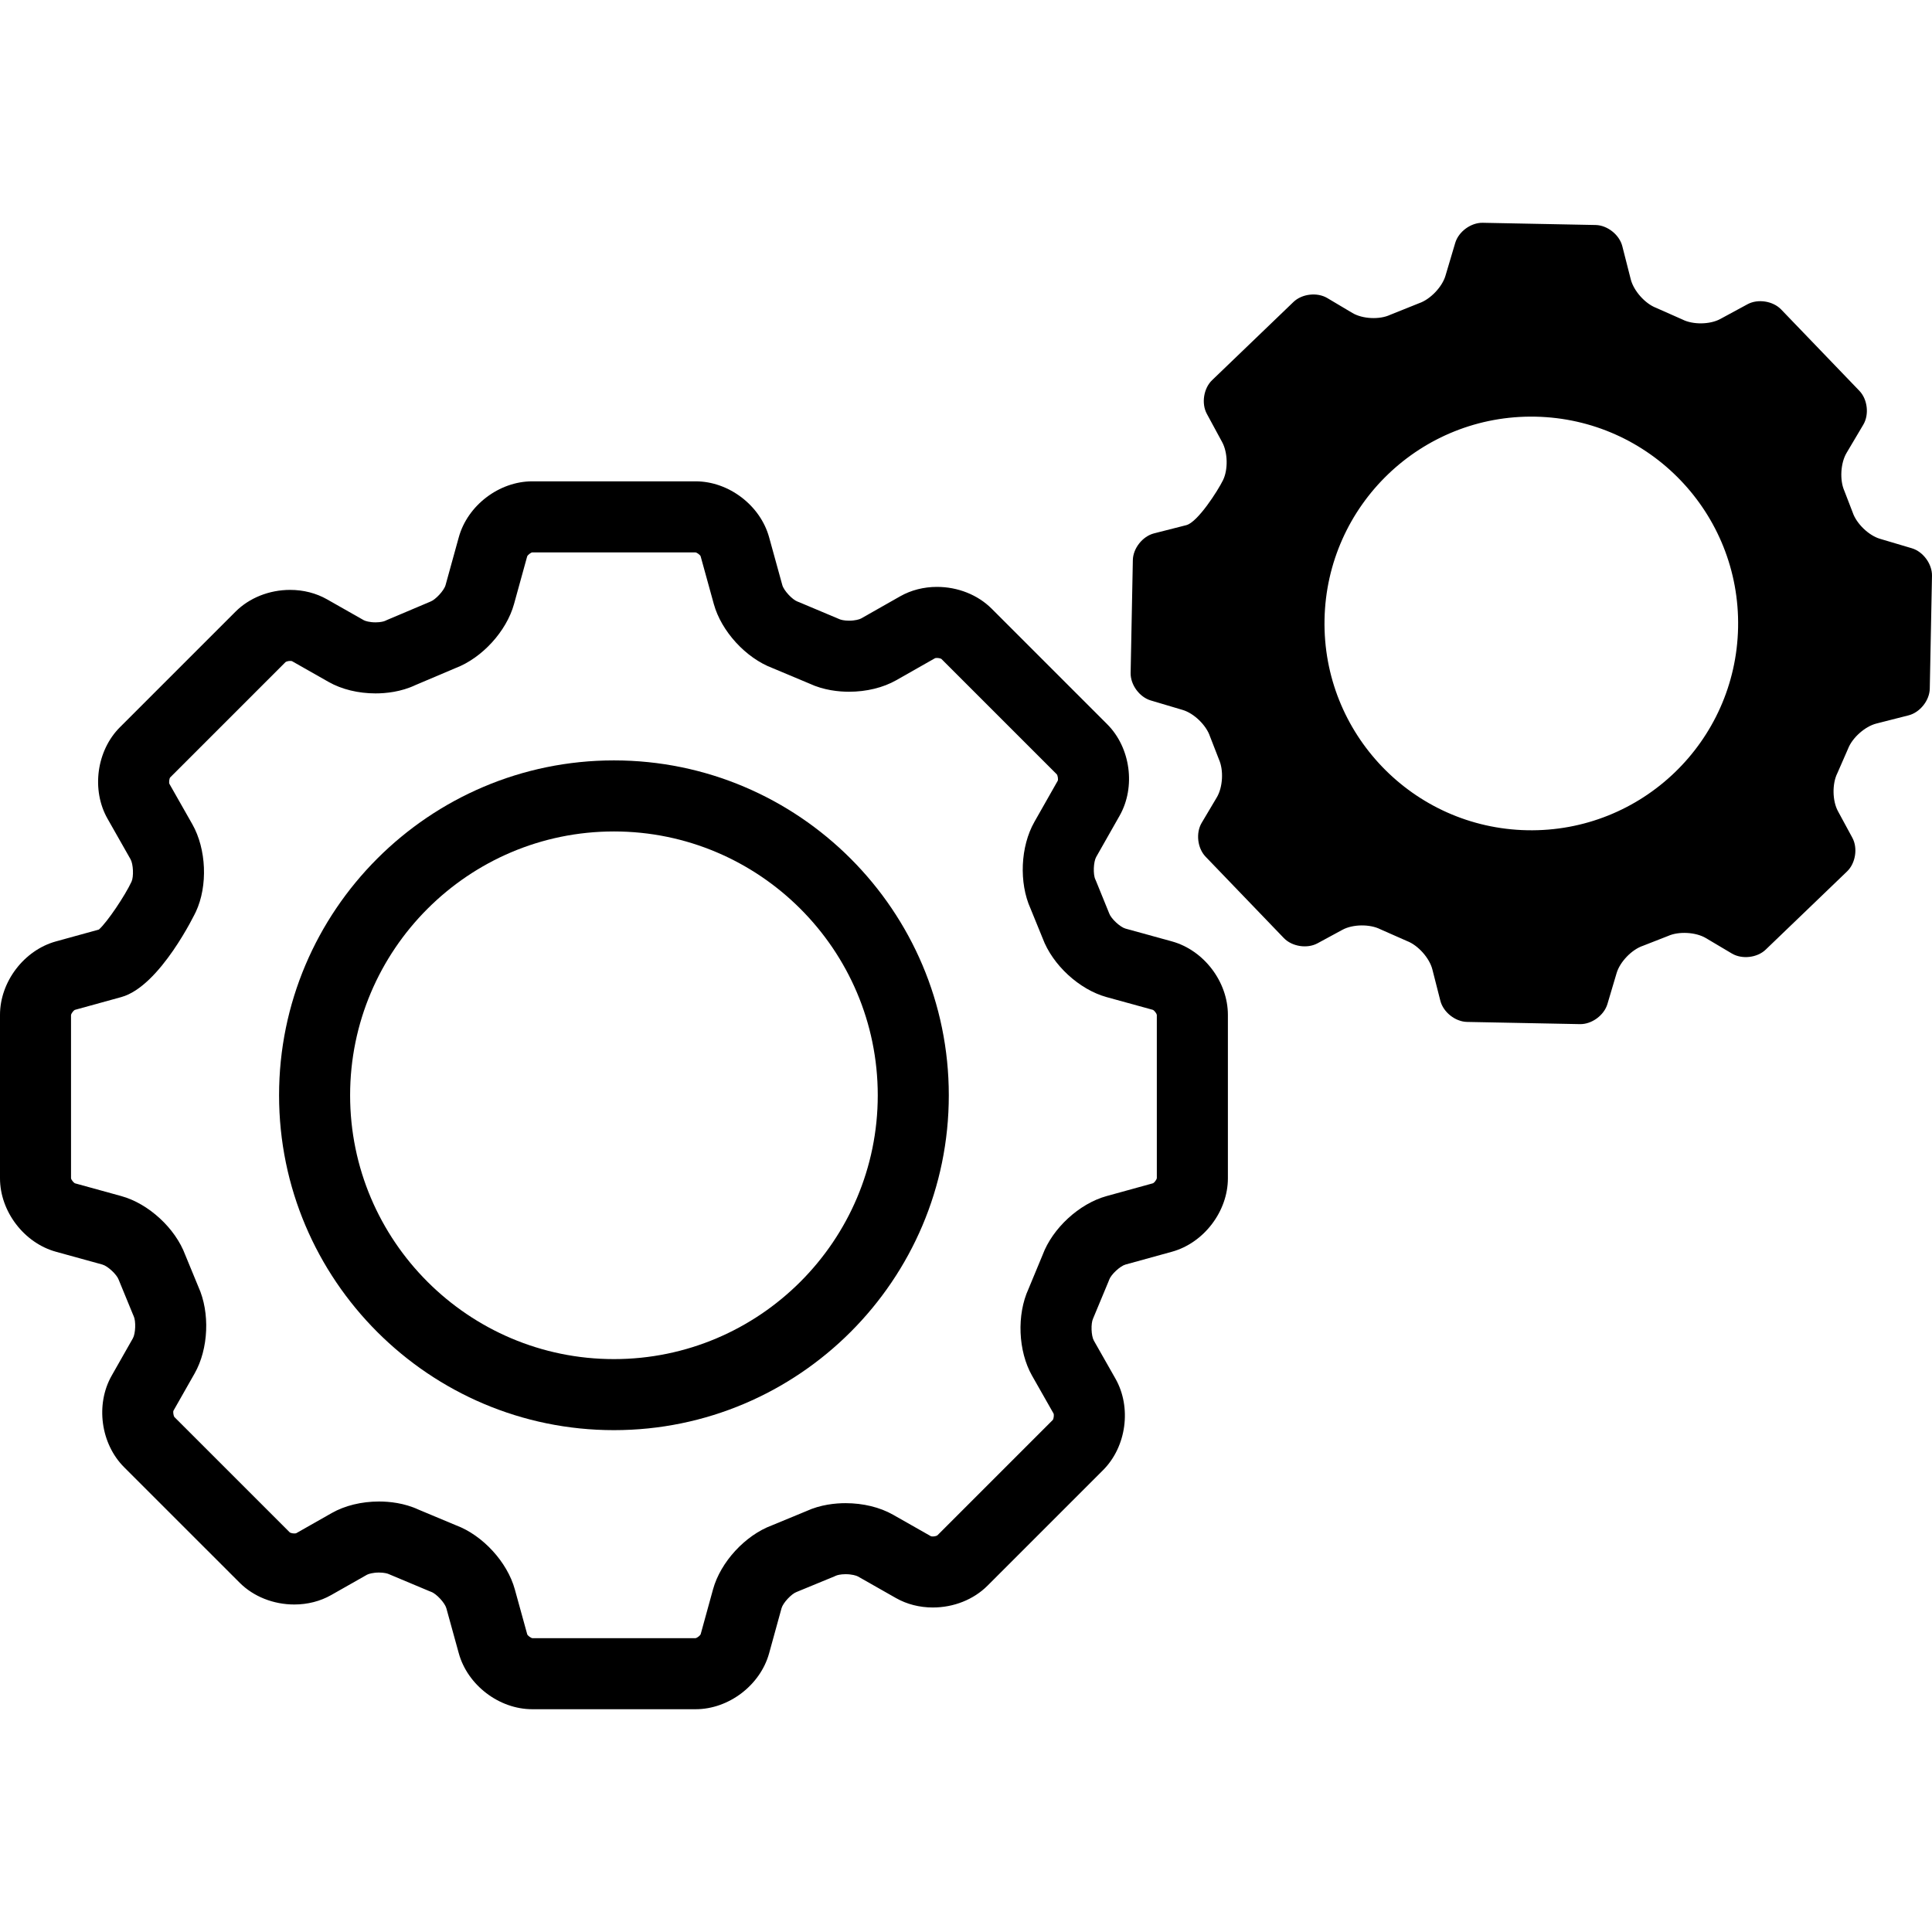
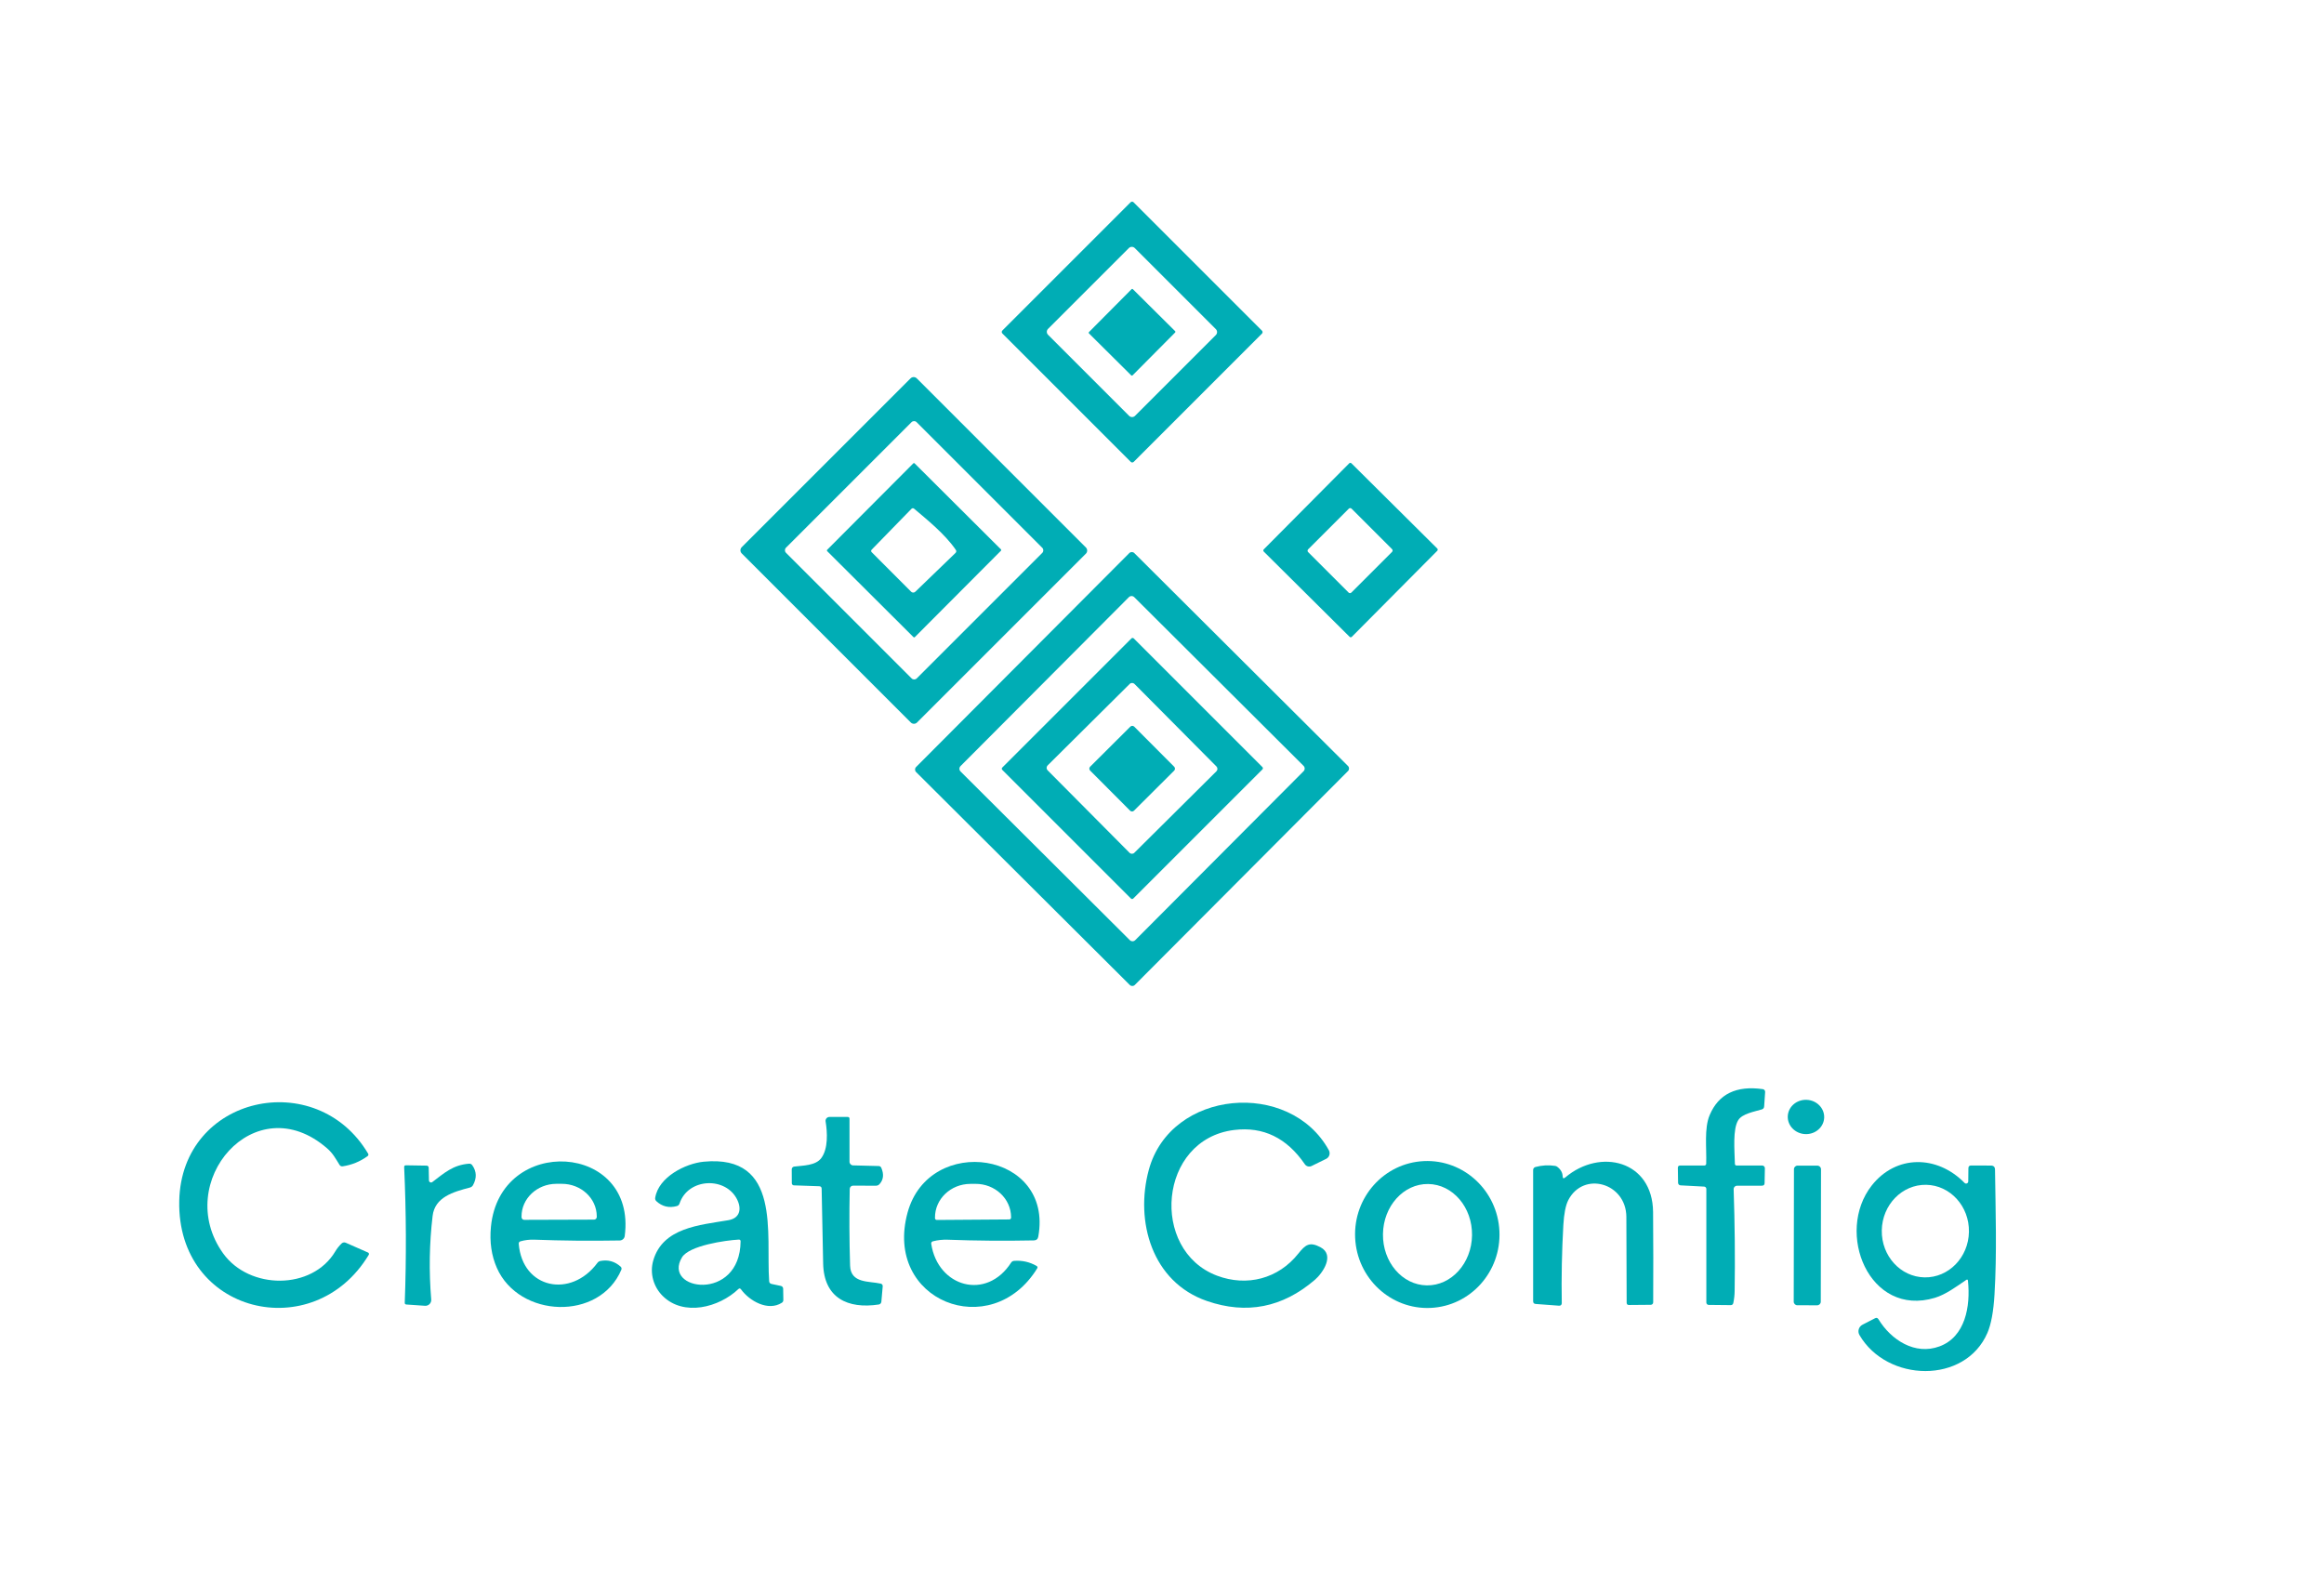
- <svg xmlns="http://www.w3.org/2000/svg" fill="#000000" height="800px" width="800px" version="1.1" id="Capa_1" viewBox="0 0 397.516 397.516" xml:space="preserve">
-   <g>
-     <g id="Layer_5_36_">
-       <g>
-         <path d="M126.32,156.454c-37.993,0-68.901,30.911-68.901,68.905c0,37.991,30.909,68.9,68.901,68.9s68.9-30.909,68.9-68.9     C195.22,187.365,164.311,156.454,126.32,156.454z M126.32,279.641c-29.932,0-54.283-24.351-54.283-54.281     c0-29.934,24.352-54.286,54.283-54.286s54.282,24.353,54.282,54.286C180.602,255.29,156.251,279.641,126.32,279.641z" />
-         <path d="M241.133,193.697l-9.568-2.638c-1.085-0.299-2.955-2.038-3.333-3.102l-2.717-6.683l-0.152-0.346     c-0.483-1.028-0.382-3.607,0.179-4.597l4.819-8.491c3.36-5.921,2.264-14.015-2.549-18.824l-23.776-23.779     c-2.852-2.848-6.952-4.482-11.248-4.482c-2.723,0-5.341,0.669-7.57,1.935l-8.038,4.561c-0.324,0.184-1.251,0.458-2.478,0.458     c-1.061,0-1.766-0.207-1.991-0.316l-8.275-3.484l-0.348-0.136c-1.068-0.385-2.818-2.276-3.121-3.375l-2.719-9.851     c-1.81-6.563-8.307-11.511-15.113-11.511h-33.629c-6.807,0-13.303,4.949-15.11,11.508l-2.723,9.855     c-0.303,1.101-2.06,3.003-3.132,3.393l-8.905,3.768l-0.378,0.173c-0.223,0.11-0.926,0.318-1.988,0.318     c-1.202,0.001-2.109-0.267-2.429-0.448l-7.565-4.295c-2.231-1.266-4.851-1.936-7.575-1.936c-4.3,0-8.4,1.636-11.247,4.484     l-23.782,23.778c-4.812,4.813-5.906,12.904-2.546,18.822l4.736,8.343c0.565,0.998,0.677,3.584,0.198,4.613     c-1.323,2.844-4.967,8.298-6.713,9.848l-8.841,2.438C4.946,195.509,0,202.006,0,208.812v33.626c0,6.803,4.946,13.3,11.506,15.112     l9.568,2.641c1.088,0.3,2.96,2.038,3.338,3.101l2.945,7.17l0.149,0.338c0.484,1.024,0.39,3.586-0.169,4.568l-4.362,7.68     c-3.356,5.916-2.261,14.006,2.55,18.822l23.78,23.777c2.85,2.85,6.95,4.484,11.248,4.484l0,0c2.723,0,5.342-0.669,7.576-1.936     l7.361-4.177c0.327-0.186,1.26-0.461,2.492-0.461c1.062,0,1.769,0.206,1.995,0.315l8.39,3.522l0.357,0.139     c1.065,0.382,2.81,2.264,3.112,3.358l2.56,9.276c1.808,6.561,8.305,11.511,15.111,11.511h33.629     c6.806,0,13.303-4.948,15.113-11.511l2.558-9.279c0.3-1.087,2.038-2.957,3.099-3.335l7.735-3.188l0.355-0.158     c0.225-0.107,0.931-0.311,1.99-0.311c1.259,0,2.214,0.282,2.548,0.472l7.823,4.443c2.232,1.267,4.851,1.936,7.576,1.936     c4.3,0,8.4-1.636,11.248-4.485l23.778-23.777c4.814-4.812,5.91-12.904,2.549-18.825l-4.441-7.82     c-0.556-0.979-0.647-3.525-0.163-4.541l3.188-7.659l0.134-0.347c0.379-1.064,2.253-2.805,3.343-3.105l9.57-2.64     c6.559-1.812,11.505-8.309,11.505-15.112v-33.623C252.641,202.006,247.695,195.508,241.133,193.697z M237.247,243.459     l-9.568,2.64c-5.615,1.549-11.11,6.61-13.151,12.086l-2.914,7.023c-2.439,5.314-2.139,12.778,0.738,17.851l4.422,7.782     c0.124,0.31,0.021,1.075-0.152,1.31L192.875,315.9c-0.096,0.073-0.467,0.233-0.944,0.233c-0.22,0-0.366-0.046-0.357-0.03     l-7.824-4.443c-2.702-1.534-6.17-2.379-9.766-2.379c-2.072,0-5.137,0.288-8.082,1.641l-7.098,2.934     c-5.479,2.037-10.544,7.533-12.093,13.151l-2.544,9.234c-0.13,0.305-0.73,0.766-1.066,0.82l-33.553,0.002     c-0.331-0.045-0.946-0.513-1.064-0.78l-2.56-9.276c-1.546-5.609-6.598-11.106-12.064-13.157l-7.725-3.232     c-2.97-1.383-6.063-1.678-8.155-1.678c-3.572,0-7.02,0.841-9.707,2.366l-7.32,4.155c-0.036,0.015-0.178,0.053-0.402,0.053     c-0.478,0-0.85-0.161-0.913-0.204l-23.747-23.741c-0.204-0.268-0.309-1.036-0.206-1.304l4.36-7.676     c2.873-5.058,3.185-12.52,0.766-17.839l-2.701-6.555c-2.037-5.48-7.535-10.548-13.153-12.097l-9.521-2.625     c-0.309-0.132-0.778-0.748-0.822-1.035l-0.002-33.581c0.045-0.333,0.514-0.949,0.777-1.067l9.563-2.637     c8.015-2.207,15.287-17.422,15.357-17.572c2.473-5.313,2.164-12.878-0.737-17.994l-4.718-8.307     c-0.124-0.312-0.021-1.076,0.15-1.309l23.749-23.748c0.096-0.073,0.467-0.232,0.943-0.232c0.222,0,0.363,0.041,0.359,0.03     l7.562,4.292c2.674,1.52,6.101,2.357,9.649,2.357c2.116,0,5.241-0.303,8.236-1.722l8.238-3.494     c5.445-2.071,10.479-7.573,12.021-13.166l2.709-9.813c0.131-0.308,0.746-0.776,1.032-0.819l33.584-0.002     c0.333,0.045,0.948,0.514,1.066,0.781l2.719,9.85c1.545,5.604,6.591,11.105,12.048,13.164l7.61,3.193     c2.975,1.39,6.073,1.686,8.17,1.686c3.568,0,7.012-0.84,9.694-2.363l7.995-4.538c0.036-0.015,0.176-0.051,0.396-0.051     c0.48,0,0.853,0.161,0.914,0.202l23.744,23.744c0.203,0.267,0.306,1.032,0.201,1.304l-4.819,8.493     c-2.868,5.056-3.189,12.511-0.79,17.823l2.489,6.102c2.034,5.487,7.535,10.562,13.154,12.11l9.523,2.623     c0.309,0.132,0.777,0.748,0.82,1.036l0.002,33.581C237.98,242.726,237.511,243.342,237.247,243.459z" />
-         <path d="M393.377,112.81l-6.573-1.953c-2.321-0.688-4.846-3.132-5.611-5.428l-1.713-4.439c-0.983-2.211-0.778-5.725,0.459-7.805     l3.443-5.806c1.236-2.08,0.875-5.212-0.8-6.958L366.48,63.675c-1.679-1.746-4.794-2.232-6.922-1.076l-5.609,3.038     c-2.13,1.154-5.636,1.198-7.793,0.097l-5.418-2.399c-2.262-0.866-4.599-3.496-5.199-5.843l-1.745-6.844     c-0.598-2.345-3.066-4.304-5.487-4.352l-23.232-0.457c-2.42-0.048-4.965,1.814-5.654,4.133l-2.013,6.77     c-0.691,2.321-3.129,4.861-5.42,5.645l-5.954,2.389c-2.19,1.027-5.692,0.856-7.772-0.38l-5.166-3.07     c-2.083-1.237-5.215-0.876-6.96,0.805l-16.751,16.1c-1.742,1.676-2.226,4.793-1.073,6.921l3.159,5.831     c1.153,2.13,1.23,5.645,0.169,7.813c-1.061,2.167-5.21,8.66-7.557,9.256l-6.643,1.693c-2.345,0.599-4.305,3.07-4.353,5.49     l-0.456,23.228c-0.047,2.422,1.814,4.965,4.134,5.655l6.573,1.954c2.322,0.688,4.849,3.132,5.616,5.43l1.852,4.759     c0.992,2.211,0.795,5.721-0.444,7.802l-3.113,5.241c-1.238,2.084-0.875,5.215,0.803,6.961l16.104,16.746     c1.678,1.747,4.793,2.232,6.924,1.078l5.14-2.785c2.128-1.155,5.638-1.197,7.796-0.101l5.501,2.428     c2.261,0.864,4.605,3.488,5.2,5.837l1.642,6.442c0.598,2.348,3.067,4.307,5.488,4.354l23.231,0.455     c2.422,0.049,4.964-1.811,5.654-4.133l1.894-6.373c0.687-2.323,3.131-4.851,5.43-5.617l5.146-2.013     c2.207-0.997,5.719-0.802,7.798,0.436l5.342,3.172c2.082,1.238,5.215,0.876,6.958-0.804l16.751-16.1     c1.744-1.68,2.229-4.794,1.074-6.921l-2.962-5.467c-1.152-2.129-1.21-5.644-0.123-7.808l2.192-5.01     c0.86-2.266,3.482-4.609,5.829-5.206l6.645-1.693c2.343-0.599,4.305-3.066,4.352-5.488l0.457-23.229     C397.557,116.047,395.695,113.5,393.377,112.81z M314.236,170.826c-23.495-0.462-42.171-19.886-41.709-43.381     c0.462-23.5,19.886-42.176,43.381-41.715c23.497,0.463,42.172,19.889,41.71,43.387     C357.156,152.614,337.733,171.288,314.236,170.826z" />
-       </g>
-     </g>
-   </g>
+ <svg xmlns="http://www.w3.org/2000/svg" version="1.1" viewBox="0.00 0.00 634.00 435.00">
+   <path fill="#00adb5" d="   M 344.272 90.218   A 0.57 0.57 0.0 0 1 344.272 91.024   L 309.284 126.012   A 0.57 0.57 0.0 0 1 308.478 126.012   L 273.448 90.982   A 0.57 0.57 0.0 0 1 273.448 90.176   L 308.436 55.188   A 0.57 0.57 0.0 0 1 309.242 55.188   L 344.272 90.218   Z   M 309.571 67.681   A 1.14 1.14 0.0 0 0 307.959 67.681   L 285.911 89.728   A 1.14 1.14 0.0 0 0 285.911 91.341   L 308.029 113.459   A 1.14 1.14 0.0 0 0 309.642 113.459   L 331.689 91.412   A 1.14 1.14 0.0 0 0 331.689 89.799   L 309.571 67.681   Z" />
+   <rect fill="#00adb5" x="-8.38" y="-8.50" transform="translate(308.83,90.66) rotate(44.8)" width="16.76" height="17.00" rx="0.27" />
+   <path fill="#00adb5" d="   M 250.174 197.125   A 1.20 1.20 0.0 0 1 248.477 197.125   L 202.345 150.993   A 1.20 1.20 0.0 0 1 202.345 149.296   L 248.406 103.235   A 1.20 1.20 0.0 0 1 250.103 103.235   L 296.235 149.367   A 1.20 1.20 0.0 0 1 296.235 151.064   L 250.174 197.125   Z   M 250.059 115.181   A 0.98 0.98 0.0 0 0 248.673 115.181   L 214.421 149.433   A 0.98 0.98 0.0 0 0 214.421 150.819   L 248.701 185.099   A 0.98 0.98 0.0 0 0 250.087 185.099   L 284.339 150.847   A 0.98 0.98 0.0 0 0 284.339 149.461   L 250.059 115.181   Z" />
+   <path fill="#00adb5" d="   M 249.578 173.825   A 0.27 0.27 0.0 0 1 249.196 173.826   L 225.665 150.376   A 0.27 0.27 0.0 0 1 225.665 149.995   L 249.142 126.435   A 0.27 0.27 0.0 0 1 249.524 126.434   L 273.055 149.884   A 0.27 0.27 0.0 0 1 273.055 150.265   L 249.578 173.825   Z   M 260.74 150.01   C 257.78 145.68 252.73 141.64 249.37 138.79   A 0.52 0.52 0.0 0 0 248.66 138.82   L 237.79 149.98   A 0.47 0.47 0.0 0 0 237.79 150.65   L 248.56 161.44   A 0.82 0.81 -44.2 0 0 249.70 161.45   L 260.65 150.88   Q 261.06 150.48 260.74 150.01   Z" />
+   <path fill="#00adb5" d="   M 368.788 173.746   A 0.43 0.43 0.0 0 1 368.18 173.748   L 344.764 150.495   A 0.43 0.43 0.0 0 1 344.762 149.887   L 368.072 126.414   A 0.43 0.43 0.0 0 1 368.68 126.412   L 392.096 149.665   A 0.43 0.43 0.0 0 1 392.098 150.273   L 368.788 173.746   Z   M 379.758 150.577   A 0.53 0.53 0.0 0 0 379.758 149.827   L 368.713 138.782   A 0.53 0.53 0.0 0 0 367.964 138.782   L 356.862 149.883   A 0.53 0.53 0.0 0 0 356.862 150.633   L 367.907 161.678   A 0.53 0.53 0.0 0 0 368.656 161.678   L 379.758 150.577   Z" />
+   <path fill="#00adb5" d="   M 309.583 268.735   A 0.97 0.97 0.0 0 1 308.212 268.737   L 249.915 210.644   A 0.97 0.97 0.0 0 1 249.913 209.272   L 308.077 150.905   A 0.97 0.97 0.0 0 1 309.448 150.903   L 367.745 208.996   A 0.97 0.97 0.0 0 1 367.747 210.368   L 309.583 268.735   Z   M 355.621 210.423   A 1.04 1.04 0.0 0 0 355.618 208.952   L 309.434 162.93   A 1.04 1.04 0.0 0 0 307.964 162.932   L 262.039 209.017   A 1.04 1.04 0.0 0 0 262.042 210.488   L 308.226 256.51   A 1.04 1.04 0.0 0 0 309.697 256.508   L 355.621 210.423   Z" />
+   <path fill="#00adb5" d="   M 309.165 245.153   A 0.45 0.45 0.0 0 1 308.528 245.153   L 273.427 210.052   A 0.45 0.45 0.0 0 1 273.427 209.415   L 308.655 174.187   A 0.45 0.45 0.0 0 1 309.292 174.187   L 344.393 209.288   A 0.45 0.45 0.0 0 1 344.393 209.925   L 309.165 245.153   Z   M 309.501 186.612   A 0.93 0.93 0.0 0 0 308.186 186.607   L 285.792 208.845   A 0.93 0.93 0.0 0 0 285.788 210.161   L 308.139 232.668   A 0.93 0.93 0.0 0 0 309.454 232.673   L 331.848 210.435   A 0.93 0.93 0.0 0 0 331.852 209.119   L 309.501 186.612   Z" />
+   <rect fill="#00adb5" x="-8.49" y="-8.47" transform="translate(308.86,209.72) rotate(-44.9)" width="16.98" height="16.94" rx="0.75" />
+   <path fill="#00adb5" d="   M 473.89 323.51   A 0.94 0.94 0.0 0 0 472.95 324.49   Q 473.43 338.74 473.22 352.25   Q 473.20 353.89 472.86 355.50   Q 472.73 356.10 472.11 356.09   L 466.14 356.03   A 0.65 0.64 0.5 0 1 465.50 355.39   L 465.50 324.39   A 0.64 0.64 0.0 0 0 464.89 323.75   L 458.46 323.41   A 0.70 0.70 0.0 0 1 457.79 322.72   L 457.73 318.64   Q 457.72 318.00 458.36 318.00   L 464.97 318.00   A 0.49 0.49 0.0 0 0 465.46 317.52   C 465.61 313.24 464.86 307.92 466.40 304.26   Q 470.03 295.62 480.91 297.16   A 0.74 0.74 0.0 0 1 481.54 297.95   L 481.27 301.88   Q 481.22 302.52 480.61 302.70   C 478.67 303.29 475.30 303.84 474.20 305.62   C 472.67 308.10 473.19 313.72 473.29 317.54   Q 473.31 318.00 473.77 318.00   L 480.74 318.00   A 0.73 0.73 0.0 0 1 481.47 318.74   L 481.39 322.81   Q 481.37 323.49 480.69 323.50   L 473.89 323.51   Z" />
+   <ellipse fill="#00adb5" cx="0.00" cy="0.00" transform="translate(492.68,304.75) rotate(2.3)" rx="4.97" ry="4.68" />
+   <path fill="#00adb5" d="   M 60.87 341.97   C 68.01 351.92 85.13 352.07 91.47 341.43   Q 92.19 340.22 93.21 339.25   A 1.03 1.03 0.0 0 1 94.31 339.06   L 100.40 341.74   A 0.44 0.43 27.3 0 1 100.60 342.36   C 85.60 367.31 48.23 358.49 48.90 327.62   C 49.53 298.92 86.30 290.96 100.41 314.73   Q 100.66 315.15 100.27 315.44   Q 97.22 317.66 93.47 318.22   A 0.83 0.82 69.7 0 1 92.63 317.83   C 91.53 316.06 90.81 314.68 89.27 313.34   C 69.55 296.14 47.00 322.62 60.87 341.97   Z" />
+   <path fill="#00adb5" d="   M 336.70 308.30   C 315.99 310.82 313.62 341.14 332.03 348.06   C 340.18 351.12 348.74 348.90 354.19 342.03   C 356.15 339.56 357.29 338.75 360.21 340.28   C 364.26 342.41 360.81 347.38 358.71 349.18   Q 345.46 360.56 329.25 354.96   C 314.27 349.79 309.58 333.25 313.40 319.18   C 319.36 297.22 351.87 294.45 362.52 313.83   A 1.71 1.70 62.6 0 1 361.78 316.18   L 357.81 318.13   A 1.45 1.45 0.0 0 1 355.97 317.65   Q 348.57 306.85 336.70 308.30   Z" />
+   <path fill="#00adb5" d="   M 223.48 323.65   L 216.57 323.41   A 0.59 0.58 -89.5 0 1 216.01 322.83   L 215.99 319.03   A 0.75 0.75 0.0 0 1 216.64 318.29   C 219.08 317.98 222.50 318.05 224.05 315.97   C 225.97 313.39 225.71 308.91 225.23 305.97   A 1.05 1.05 0.0 0 1 226.27 304.75   L 231.25 304.75   Q 231.75 304.75 231.75 305.25   L 231.75 316.97   A 1.00 0.99 -89.7 0 0 232.72 317.96   L 239.71 318.14   Q 240.22 318.16 240.43 318.63   Q 241.55 321.26 239.96 323.05   Q 239.55 323.51 238.94 323.51   Q 235.85 323.50 232.73 323.49   A 0.92 0.92 0.0 0 0 231.81 324.40   Q 231.59 334.84 231.91 345.33   C 232.07 350.22 237.11 349.49 240.29 350.23   A 0.67 0.67 0.0 0 1 240.81 350.94   L 240.44 355.16   A 0.84 0.83 -2.2 0 1 239.73 355.92   C 231.27 357.20 224.76 354.15 224.56 344.73   Q 224.35 334.55 224.15 324.33   Q 224.14 323.67 223.48 323.65   Z" />
+   <path fill="#00adb5" d="   M 141.52 339.39   C 142.51 351.60 155.75 354.33 162.98 344.56   Q 163.29 344.14 163.81 344.04   Q 166.92 343.44 169.32 345.59   A 0.75 0.74 -58.0 0 1 169.51 346.43   C 163.53 360.51 141.59 359.61 135.55 345.94   Q 133.33 340.90 133.93 334.72   C 136.38 309.45 173.78 311.70 170.43 337.24   A 1.40 1.40 0.0 0 1 169.07 338.45   Q 157.11 338.66 145.75 338.23   Q 143.83 338.16 142.02 338.67   Q 141.47 338.82 141.52 339.39   Z   M 143.02 332.82   L 162.08 332.76   A 0.73 0.73 0.0 0 0 162.80 332.02   L 162.80 331.84   A 9.53 8.89 -0.2 0 0 153.24 322.99   L 151.78 322.99   A 9.53 8.89 -0.2 0 0 142.28 331.92   L 142.28 332.10   A 0.73 0.73 0.0 0 0 143.02 332.82   Z" />
+   <path fill="#00adb5" d="   M 210.48 350.31   L 213.03 350.85   A 0.78 0.78 0.0 0 1 213.65 351.60   L 213.70 354.67   Q 213.71 355.18 213.28 355.45   C 209.51 357.86 204.42 354.92 202.15 351.78   Q 201.83 351.34 201.43 351.71   C 196.15 356.74 186.49 359.25 180.79 353.59   C 178.28 351.10 177.20 347.41 178.21 343.91   C 180.82 334.93 190.82 334.26 198.69 332.92   C 201.75 332.40 202.37 330.03 201.18 327.45   C 198.16 320.94 187.71 321.33 185.38 328.37   Q 185.20 328.91 184.66 329.06   Q 181.45 329.94 179.06 327.73   A 1.01 1.00 25.9 0 1 178.74 326.82   C 179.63 321.12 187.03 317.44 191.95 316.96   C 213.27 314.90 208.92 336.74 209.83 349.56   Q 209.88 350.18 210.48 350.31   Z   M 186.04 343.07   C 180.58 352.15 201.87 355.36 202.04 338.70   Q 202.04 338.18 201.52 338.21   C 197.96 338.40 188.00 339.82 186.04 343.07   Z" />
+   <path fill="#00adb5" d="   M 282.94 346.08   C 270.38 366.43 240.96 354.98 247.60 330.81   C 253.53 309.23 287.46 314.15 283.25 337.40   Q 283.07 338.41 282.04 338.43   Q 270.06 338.67 258.50 338.24   Q 256.47 338.17 254.53 338.67   Q 253.96 338.82 254.05 339.40   C 255.87 351.16 269.11 354.94 275.84 344.49   Q 276.13 344.05 276.66 344.01   Q 279.94 343.77 282.76 345.38   Q 283.21 345.64 282.94 346.08   Z   M 255.56 332.85   L 275.34 332.71   A 0.49 0.49 0.0 0 0 275.83 332.22   L 275.83 332.07   A 9.67 9.14 -0.4 0 0 266.10 323.00   L 264.68 323.01   A 9.67 9.14 -0.4 0 0 255.07 332.21   L 255.07 332.36   A 0.49 0.49 0.0 0 0 255.56 332.85   Z" />
+   <path fill="#00adb5" d="   M 390.279 356.849   A 20.05 19.70 87.4 0 1 369.69 337.714   A 20.05 19.70 87.4 0 1 388.461 316.791   A 20.05 19.70 87.4 0 1 409.05 335.926   A 20.05 19.70 87.4 0 1 390.279 356.849   Z   M 389.237 350.699   A 13.83 12.15 90.8 0 0 401.579 337.04   A 13.83 12.15 90.8 0 0 389.623 323.041   A 13.83 12.15 90.8 0 0 377.281 336.7   A 13.83 12.15 90.8 0 0 389.237 350.699   Z" />
+   <path fill="#00adb5" d="   M 427.02 321.25   C 436.54 313.17 450.84 316.63 450.97 330.69   Q 451.07 343.00 451.00 355.34   A 0.66 0.66 0.0 0 1 450.34 356.00   L 444.39 356.05   Q 443.77 356.06 443.76 355.43   Q 443.75 343.70 443.68 332.01   C 443.62 322.72 431.95 319.44 427.83 327.46   Q 426.76 329.56 426.49 334.23   Q 425.88 344.89 426.06 355.58   A 0.66 0.65 1.6 0 1 425.35 356.25   L 418.94 355.77   Q 418.25 355.72 418.25 355.02   L 418.25 319.20   A 0.83 0.82 -8.0 0 1 418.86 318.41   Q 421.55 317.68 424.26 318.10   A 1.26 1.26 0.0 0 1 424.82 318.34   Q 426.25 319.42 426.30 320.93   Q 426.33 321.83 427.02 321.25   Z" />
+   <path fill="#00adb5" d="   M 536.37 349.23   C 533.65 351.08 530.81 353.19 527.86 354.09   C 509.91 359.51 500.55 336.26 510.63 323.44   C 517.21 315.07 528.40 315.04 535.95 322.75   A 0.59 0.58 -67.1 0 0 536.95 322.34   L 536.99 318.74   Q 536.99 317.99 537.74 317.99   L 543.12 318.01   Q 544.24 318.01 544.25 319.13   C 544.40 330.43 544.79 341.85 544.11 353.21   Q 543.70 360.14 542.18 363.66   C 536.10 377.72 514.81 377.18 507.27 364.25   A 2.03 2.02 -28.7 0 1 508.10 361.43   L 511.52 359.67   Q 512.10 359.37 512.44 359.92   C 515.91 365.62 522.43 369.82 529.10 367.35   C 536.14 364.76 537.60 356.42 536.87 349.46   Q 536.82 348.92 536.37 349.23   Z   M 525.03 348.518   A 12.63 11.89 91.0 0 0 537.138 336.098   A 12.63 11.89 91.0 0 0 525.47 323.262   A 12.63 11.89 91.0 0 0 513.362 335.683   A 12.63 11.89 91.0 0 0 525.03 348.518   Z" />
+   <path fill="#00adb5" d="   M 117.94 322.51   C 121.16 320.08 123.54 317.85 127.93 317.50   Q 128.51 317.45 128.85 317.93   Q 130.63 320.47 129.04 323.36   A 1.35 1.32 6.3 0 1 128.22 324.00   C 123.63 325.20 118.63 326.61 118.02 331.75   Q 116.68 342.99 117.64 354.55   A 1.59 1.59 0.0 0 1 115.95 356.27   L 110.86 355.92   Q 110.40 355.89 110.42 355.43   Q 111.10 336.94 110.26 318.45   Q 110.24 317.93 110.76 317.94   L 116.40 318.03   A 0.56 0.55 89.5 0 1 116.95 318.58   L 117.02 322.06   A 0.58 0.57 70.9 0 0 117.94 322.51   Z" />
+   <rect fill="#00adb5" x="-3.69" y="-19.05" transform="translate(493.06,337.08) rotate(0.1)" width="7.38" height="38.10" rx="0.98" />
</svg>
